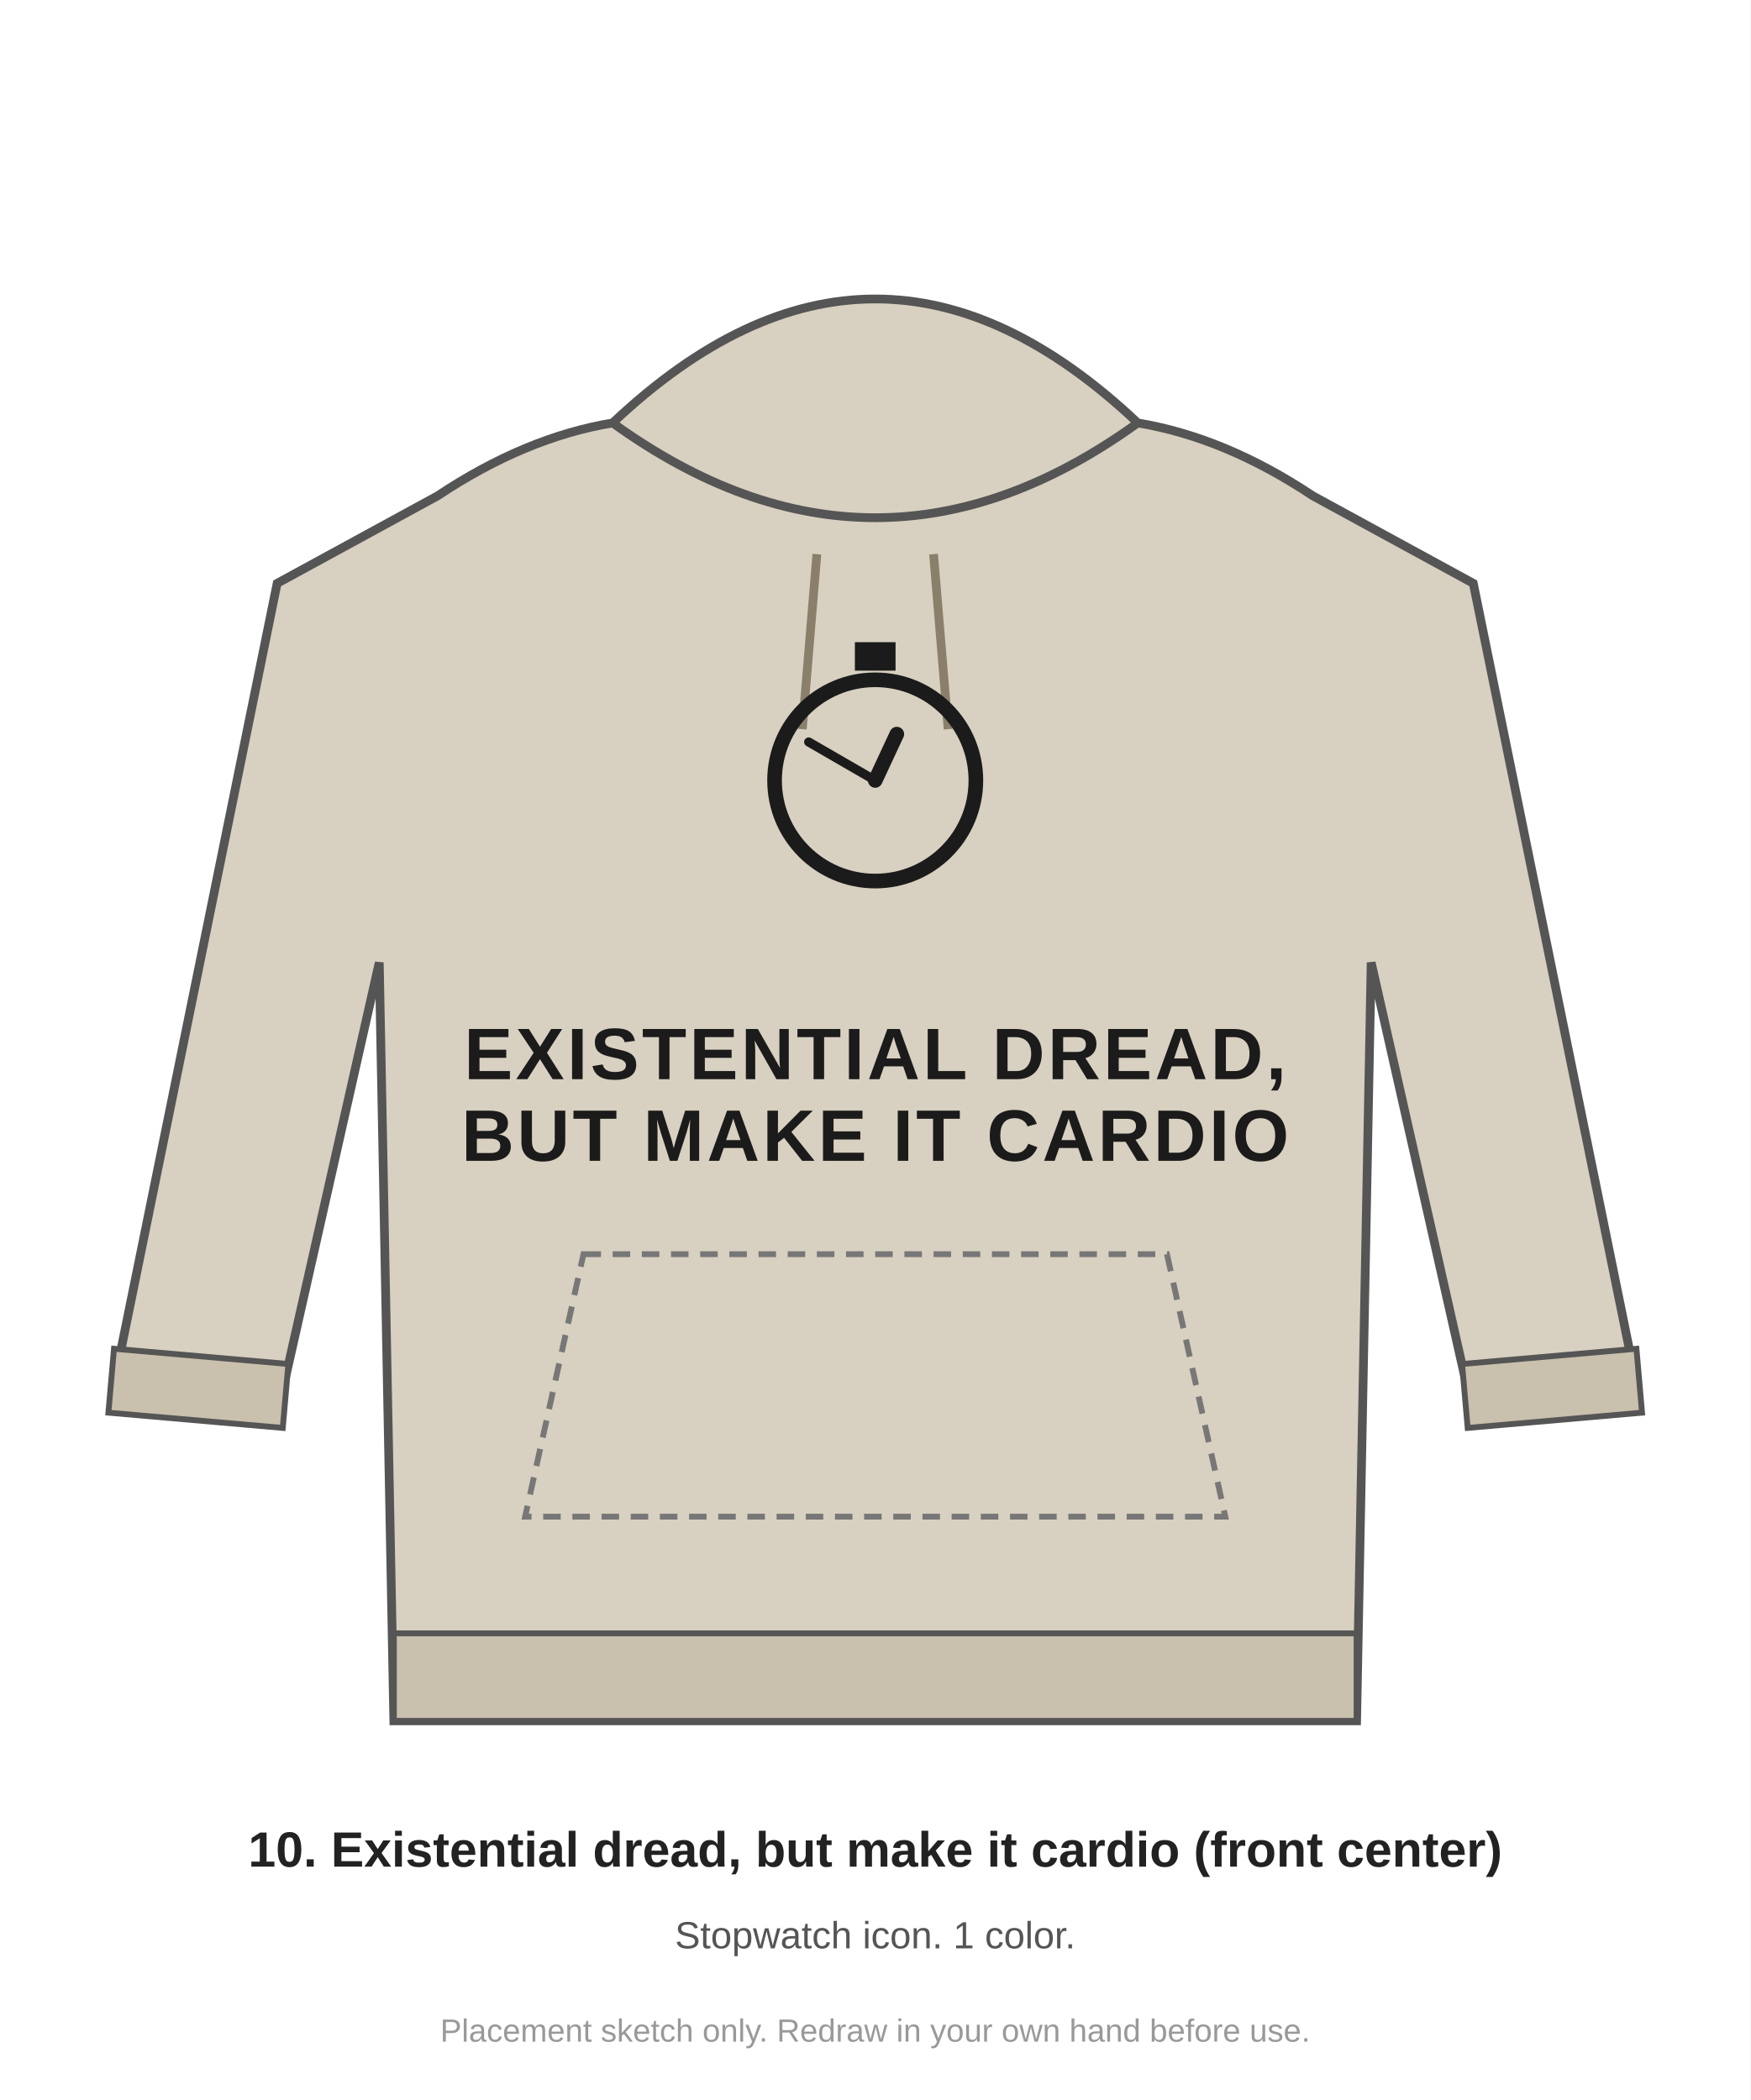
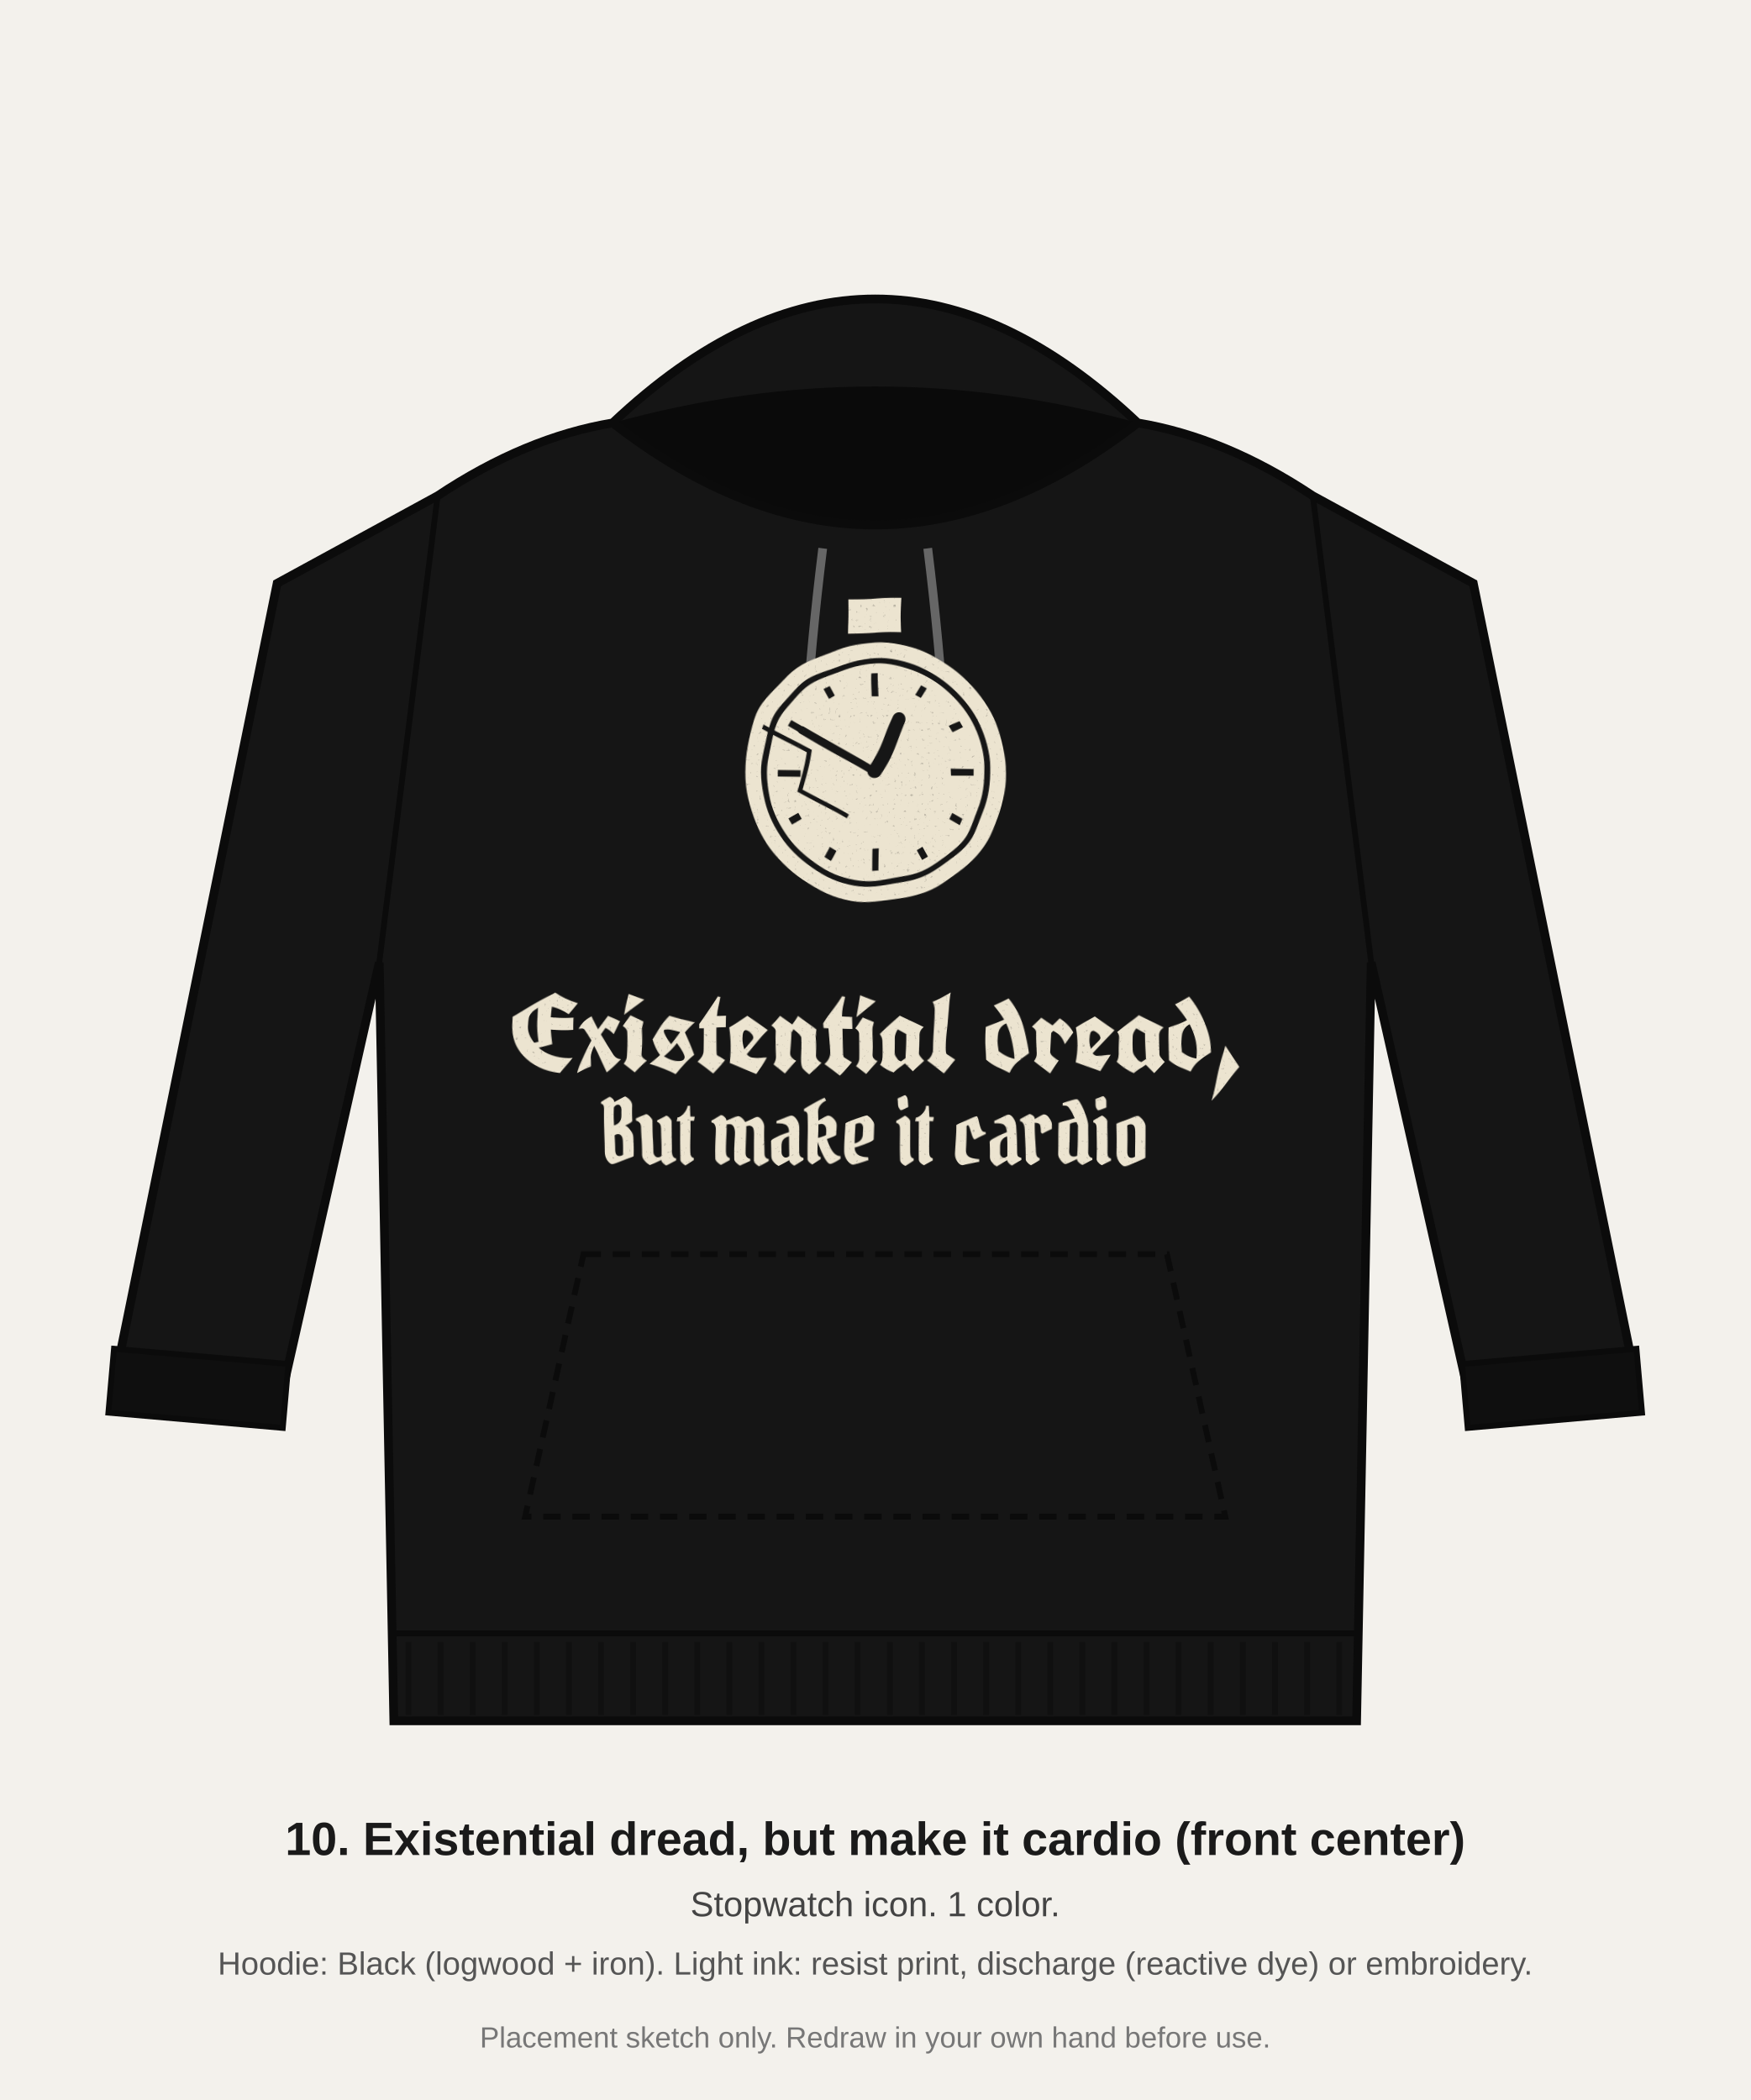
<svg xmlns="http://www.w3.org/2000/svg" viewBox="0 0 600 720" width="600" height="720" font-family="Arial, Helvetica, sans-serif">
-   <rect width="600" height="720" fill="#ffffff" />
-   <path d="M150 170 L95 200 L40 470 L95 485 L130 330 L135 590 L465 590 L470 330 L505 485 L560 470 L505 200 L450 170 Q420 150 390 145 Q300 60 210 145 Q180 150 150 170 Z" fill="#d8d0c0" stroke="#555" stroke-width="3" />
-   <path d="M210 145 Q300 210 390 145" fill="none" stroke="#555" stroke-width="3" />
-   <rect x="38" y="465" width="60" height="22" fill="#c9c0ad" stroke="#555" stroke-width="2" transform="rotate(5 68 476)" />
-   <rect x="502" y="465" width="60" height="22" fill="#c9c0ad" stroke="#555" stroke-width="2" transform="rotate(-5 532 476)" />
-   <rect x="135" y="560" width="330" height="30" fill="#c9c0ad" stroke="#555" stroke-width="2" />
-   <path d="M200 430 L400 430 L420 520 L180 520 Z" fill="none" stroke="#777" stroke-width="2" stroke-dasharray="6 4" />
-   <line x1="280" y1="190" x2="275" y2="250" stroke="#8a7f6a" stroke-width="3" />
-   <line x1="320" y1="190" x2="325" y2="250" stroke="#8a7f6a" stroke-width="3" />
-   <circle cx="300" cy="267.576" r="34.502" fill="none" stroke="#1b1b1b" stroke-width="5.018" stroke-linecap="round" stroke-linejoin="round" />
-   <line x1="300" y1="267.576" x2="307.4" y2="251.7" stroke="#1b1b1b" stroke-width="5.018" stroke-linecap="round" />
-   <line x1="300" y1="267.576" x2="277.2" y2="254.4" stroke="#1b1b1b" stroke-width="3.136" stroke-linecap="round" />
-   <rect x="293.03" y="220.18" width="13.94" height="9.758" fill="#1b1b1b" />
-   <text x="300" y="370" text-anchor="middle" font-size="25" font-weight="900" fill="#1b1b1b" letter-spacing="1">EXISTENTIAL DREAD,</text>
-   <text x="300" y="398.0" text-anchor="middle" font-size="25" font-weight="900" fill="#1b1b1b" letter-spacing="1">BUT MAKE IT CARDIO</text>
-   <text x="300" y="640" text-anchor="middle" font-size="17" font-weight="bold" fill="#222">10. Existential dread, but make it cardio (front center)</text>
-   <text x="300" y="668" text-anchor="middle" font-size="13" fill="#555">Stopwatch icon. 1 color.</text>
-   <text x="300" y="700" text-anchor="middle" font-size="11" fill="#999">Placement sketch only. Redraw in your own hand before use.</text>
+   <defs>
+     <filter id="grunge" x="-5%" y="-5%" width="110%" height="110%">
+       <feTurbulence type="fractalNoise" baseFrequency="0.85" numOctaves="2" seed="7" result="n" />
+       <feColorMatrix in="n" type="matrix" values="0 0 0 0 0  0 0 0 0 0  0 0 0 0 0  0 0 0 -1.1 1.75" result="m" />
+       <feTurbulence type="fractalNoise" baseFrequency="0.04" numOctaves="2" seed="3" result="w" />
+       <feDisplacementMap in="SourceGraphic" in2="w" scale="2.5" result="d" />
+       <feComposite in="d" in2="m" operator="in" />
+     </filter>
+   </defs>
+   <rect width="600" height="720" fill="#f3f1ec" />
+   <path d="M150 170 L95 200 L40 470 L95 485 L130 330 L135 590 L465 590 L470 330 L505 485 L560 470 L505 200 L450 170 Q420 150 390 145 Q300 60 210 145 Q180 150 150 170 Z" fill="#151515" stroke="#0b0b0b" stroke-width="3" />
+   <path d="M150 170 L130 330 M450 170 L470 330 M135 560 L465 560" stroke="#0b0b0b" stroke-width="2" fill="none" />
+   <g stroke="#101010" stroke-width="2">
+     <line x1="140" y1="563" x2="140" y2="588" />
+     <line x1="151" y1="563" x2="151" y2="588" />
+     <line x1="162" y1="563" x2="162" y2="588" />
+     <line x1="173" y1="563" x2="173" y2="588" />
+     <line x1="184" y1="563" x2="184" y2="588" />
+     <line x1="195" y1="563" x2="195" y2="588" />
+     <line x1="206" y1="563" x2="206" y2="588" />
+     <line x1="217" y1="563" x2="217" y2="588" />
+     <line x1="228" y1="563" x2="228" y2="588" />
+     <line x1="239" y1="563" x2="239" y2="588" />
+     <line x1="250" y1="563" x2="250" y2="588" />
+     <line x1="261" y1="563" x2="261" y2="588" />
+     <line x1="272" y1="563" x2="272" y2="588" />
+     <line x1="283" y1="563" x2="283" y2="588" />
+     <line x1="294" y1="563" x2="294" y2="588" />
+     <line x1="305" y1="563" x2="305" y2="588" />
+     <line x1="316" y1="563" x2="316" y2="588" />
+     <line x1="327" y1="563" x2="327" y2="588" />
+     <line x1="338" y1="563" x2="338" y2="588" />
+     <line x1="349" y1="563" x2="349" y2="588" />
+     <line x1="360" y1="563" x2="360" y2="588" />
+     <line x1="371" y1="563" x2="371" y2="588" />
+     <line x1="382" y1="563" x2="382" y2="588" />
+     <line x1="393" y1="563" x2="393" y2="588" />
+     <line x1="404" y1="563" x2="404" y2="588" />
+     <line x1="415" y1="563" x2="415" y2="588" />
+     <line x1="426" y1="563" x2="426" y2="588" />
+     <line x1="437" y1="563" x2="437" y2="588" />
+     <line x1="448" y1="563" x2="448" y2="588" />
+     <line x1="459" y1="563" x2="459" y2="588" />
+   </g>
+   <rect x="38" y="465" width="60" height="22" fill="#0f0f0f" stroke="#0b0b0b" stroke-width="2" transform="rotate(5 68 476)" />
+   <rect x="502" y="465" width="60" height="22" fill="#0f0f0f" stroke="#0b0b0b" stroke-width="2" transform="rotate(-5 532 476)" />
+   <path d="M210 145 Q300 215 390 145 Q300 120 210 145 Z" fill="#0a0a0a" />
+   <path d="M210 145 Q300 215 390 145" fill="none" stroke="#0b0b0b" stroke-width="3" />
+   <path d="M200 430 L400 430 L420 520 L180 520 Z" fill="none" stroke="#0b0b0b" stroke-width="2" stroke-dasharray="6 4" />
+   <path d="M282 188 Q278 220 276 252 M318 188 Q322 220 324 252" stroke="#666666" stroke-width="3" fill="none" />
+   <rect x="272" y="250" width="7" height="13" fill="#666666" />
+   <rect x="321" y="250" width="7" height="13" fill="#666666" />
+   <g filter="url(#grunge)">
+     <circle cx="300.0" cy="264.8" r="44.4" fill="#ece4d0" />
+     <circle cx="300.0" cy="264.8" r="38.2" fill="none" stroke="#151515" stroke-width="1.9" />
+     <line x1="333.7" y1="264.8" x2="326.0" y2="264.8" stroke="#151515" stroke-width="2.3" />
+     <line x1="329.2" y1="281.6" x2="325.8" y2="279.7" stroke="#151515" stroke-width="2.3" />
+     <line x1="316.8" y1="294.0" x2="314.9" y2="290.6" stroke="#151515" stroke-width="2.3" />
+     <line x1="300.0" y1="298.5" x2="300.0" y2="290.8" stroke="#151515" stroke-width="2.3" />
+     <line x1="283.2" y1="294.0" x2="285.1" y2="290.6" stroke="#151515" stroke-width="2.3" />
+     <line x1="270.8" y1="281.6" x2="274.2" y2="279.7" stroke="#151515" stroke-width="2.3" />
+     <line x1="266.3" y1="264.8" x2="274.0" y2="264.8" stroke="#151515" stroke-width="2.3" />
+     <line x1="270.8" y1="248.0" x2="274.2" y2="249.9" stroke="#151515" stroke-width="2.3" />
+     <line x1="283.2" y1="235.6" x2="285.1" y2="239.0" stroke="#151515" stroke-width="2.3" />
+     <line x1="300.0" y1="231.1" x2="300.0" y2="238.8" stroke="#151515" stroke-width="2.3" />
+     <line x1="316.8" y1="235.6" x2="314.9" y2="239.0" stroke="#151515" stroke-width="2.3" />
+     <line x1="329.2" y1="248.0" x2="325.8" y2="249.9" stroke="#151515" stroke-width="2.3" />
+     <line x1="300.0" y1="264.8" x2="308.4" y2="246.8" stroke="#151515" stroke-width="4.6" stroke-linecap="round" />
+     <line x1="300.0" y1="264.8" x2="274.8" y2="250.3" stroke="#151515" stroke-width="2.7" stroke-linecap="round" />
+     <polyline points="261.8,249.5 277.1,257.2 274.0,270.9 290.8,280.1" fill="none" stroke="#151515" stroke-width="1.5" />
+     <rect x="290.6" y="205.3" width="18.7" height="11.9" fill="#ece4d0" />
+     <path d="M197.6 343.5 194.4 347.2Q191.5 345.2 188.8 344.8Q188.6 346.4 188.5 348.5H196.2V352.8H188.6Q188.7 355 189.1 357.8L184.8 359.3Q188.3 362.5 194.6 362.5Q195.3 362.5 196 362.4L191.9 367.9Q184.1 367.1 179.8 362.4Q175.6 357.6 175.6 348.5L190 340Q192.6 341.8 197.6 343.5ZM183.4 357.8 184.7 357.3Q184.2 353.3 184.2 350.3Q184.2 347.3 184.3 345.5Q183.2 346.1 182.5 346.8Q181.8 347.6 181.5 348.3Q181.2 349 181.2 350.3Q181.2 351.5 181.2 352.2Q181.3 355.1 183.4 357.8ZM202.5 362.5 202.7 365.8Q200.6 366.4 197.8 367.9Q198.7 363.4 202.8 356.8Q201.5 354.6 200.5 353.2Q200.2 352.7 199.5 352.6Q198.8 352.6 198.2 352.6Q198.9 351.5 199.9 350.5Q200.9 349.5 202.8 348.5Q203.8 350.5 205.2 353.1Q206.8 350.9 208.6 348.5Q211 349.5 212.8 350.4L210.4 354.6Q209.1 353.2 207.7 352.6Q206.8 353.9 206.1 354.8Q208.2 358.5 210.3 361.7Q211.3 363.1 212.9 363.2Q210.4 366 208.2 367.9Q207.1 365.6 206 363.3Q204.9 360.9 203.7 358.6Q202.5 361 202.5 362.5ZM213.7 352 216.5 348.5 220.7 350.4Q220.4 351.2 220.2 351.9Q219.9 352.6 219.9 353.4L219.7 360.9Q219.7 361 219.7 361.1Q219.7 362 220.2 362.5Q220.8 363.1 221.5 363.4L217.8 367.9L213.9 364.8Q214.9 363.5 214.9 362.2L215.1 353.8Q215.1 352.9 213.7 352ZM214.3 348.3 215.7 341 221.3 343.2ZM222.4 364.5 225.6 361.1Q223.9 358.8 223.1 355.8Q225.4 352.1 229.7 348.5Q233.1 349.4 237.6 350.2L238 350.1L234.5 353.7L237.6 361.3Q234.1 363.9 231.2 367.9Q227.6 365.8 222.4 364.5ZM232.2 363.2Q234.1 363.2 234.1 361.9Q234.1 360.7 231.4 357L226.9 361.5Q229.8 363.2 232.2 363.2ZM229.3 357.3 232.9 353.6Q229.6 352.7 228.5 352.7Q227.4 352.7 227.3 352.9Q227.2 353.1 227.2 353.3Q227.2 354.4 229.3 357.3ZM248.5 363.4 244.3 367.9Q243 366.9 241.6 365.8Q240.2 364.8 238.9 363.8Q240.9 362 240.9 360L241 352.3H239.4V350.8Q241.9 347.2 245.8 341.4L246.7 341.6Q246.3 343.6 246 344.9Q245.7 346.2 245.6 348.2H248.8V352.2H245.5L245.5 360.1Q245.5 361.5 245.7 361.7Q246 361.8 248.5 363.4ZM258.9 367.9 250.1 364.4Q250.6 361.6 250.6 358.6Q250.6 355.6 250 352.3L256.4 348.5V348.5L256.4 348.5H256.4L263.7 353.7L256.1 361.6Q256.9 362.5 257.8 362.6Q258.8 362.7 259.4 362.7Q260 362.7 260.8 362.6Q261.6 362.5 262.8 362.5Q261.8 363.9 260.9 365.2Q259.9 366.6 258.9 367.9ZM255.9 353.5Q254.8 353.5 254.8 356.4Q254.8 358.1 255.3 359.7Q255.3 359.9 255.4 360L258.4 356.9Q258.7 356.5 258.7 356.2Q258.7 355.9 258.4 355.3Q258 354.8 257.7 354.5Q256.5 353.5 255.9 353.5ZM271.5 351.2 273.7 348.5 279.6 352.7 279.1 354.9 278.8 360.9Q278.8 361 278.8 361Q278.8 361.9 279.4 362.5Q279.9 363.1 280.6 363.4L276.9 367.9Q275.5 366.8 274.8 366Q274.1 365.2 274.1 362.6Q274.1 362.4 274.1 362.2L274.2 355.3Q274.2 354.5 271.8 352.7L271.1 353.9L270.7 360.9Q270.7 361 270.7 361Q270.7 361.9 271.3 362.5Q271.9 363.1 272.6 363.4L268.9 367.9L265 364.8Q266 363.5 266 362.2L266.2 353.8Q266.2 352.9 264.8 352L267.6 348.5ZM291.2 363.4 287 367.9Q285.7 366.9 284.3 365.8Q282.9 364.8 281.6 363.8Q283.6 362 283.7 360L283.7 352.3H282.1V350.8Q284.7 347.2 288.5 341.4L289.5 341.6Q289 343.6 288.7 344.9Q288.4 346.2 288.3 348.2H291.6V352.2H288.3L288.2 360.1Q288.2 361.5 288.5 361.7Q288.7 361.8 291.2 363.4ZM292.6 352 295.4 348.5 299.5 350.4Q299.3 351.2 299 351.9Q298.8 352.6 298.8 353.4L298.5 360.9Q298.5 361 298.5 361.1Q298.5 362 299.1 362.5Q299.6 363.1 300.4 363.4L296.6 367.9L292.7 364.8Q293.8 363.5 293.8 362.2L293.9 353.8Q293.9 352.9 292.6 352ZM293.1 348.3 294.6 341 300.1 343.2ZM301.4 354.4 308.7 348.5 316.9 352.4Q315.4 353.6 315.4 355.2L315.3 361.4Q315.3 362 316 362.8Q316.6 363.6 317.2 364.1L313.5 367.9L310.6 365Q309.6 365.8 308.5 366.5Q307.5 367.2 306.6 368Q303.8 366.9 301.4 364.8Q302.1 363.9 302.2 362.2L302.2 356.6Q302.2 356.5 302.2 356.5Q302.2 355.4 301.4 354.4ZM307.8 353Q306.7 354.6 306.7 355.9V360.4Q306.7 361.8 307.2 362.4Q307.6 363 308 363.5Q308.4 364 309.2 364.2L310.7 363.1V354.6ZM327.8 363.7Q324.6 367.2 323.7 368.2Q322.3 367.2 321 366.1Q319.6 365.1 318.2 364Q319.5 363 319.9 362Q320.3 361.1 320.3 360.3L320.4 349Q320.4 347.8 320.3 346.2Q320.2 344.5 319.5 343.3L325.6 340Q325.1 342.2 325 344.6Q324.9 347 324.9 349.5L324.8 360.4Q324.8 361.8 325.1 362Q325.4 362.2 327.8 363.7ZM344.1 349.5Q342.6 347.1 340.3 344.4L345.2 341.8Q351.9 349.9 352.6 361Q350.3 362.7 348.7 364.2Q347.1 365.7 346.1 367.9Q344 367 342 366.1Q340 365.1 338.3 363.6Q338.2 360.8 338.1 358Q338.1 355.1 338.1 352.3Q342.5 350.3 344.1 349.5ZM347.9 363.2Q347.9 363 347.9 362.8Q347.9 356.6 344.9 350.9Q342.9 351.9 342.5 354.4Q342.4 355.4 342.4 356.9Q342.4 358.5 342.8 360.9Q345.4 362.9 347.9 363.2ZM360.4 351.2 362.8 348.7Q366.5 351.3 367.9 354L364.9 357.9Q364.4 356.5 363.5 355.3Q362.7 354.2 360.7 353.1L360 353.9L359.7 360.2Q359.6 361.2 360.9 362.2Q362.2 363.3 362.9 363.6L359.8 367.9L354.1 363.5Q355.1 362.2 355.1 360.9L355.1 353.8Q355.1 352.9 353.7 352L356.5 348.5ZM377.8 367.9 368.9 364.4Q369.4 361.6 369.4 358.6Q369.4 355.6 368.8 352.3L375.2 348.5V348.5L375.2 348.5H375.3L382.5 353.7L375 361.6Q375.7 362.5 376.6 362.6Q377.6 362.7 378.2 362.7Q378.8 362.7 379.6 362.6Q380.4 362.5 381.6 362.5Q380.7 363.9 379.7 365.2Q378.7 366.6 377.8 367.9ZM374.7 353.5Q373.6 353.5 373.6 356.4Q373.6 358.1 374.2 359.7Q374.2 359.9 374.2 360L377.2 356.9Q377.5 356.5 377.5 356.2Q377.5 355.9 377.2 355.3Q376.9 354.8 376.5 354.5Q375.4 353.5 374.7 353.5ZM383.5 354.4 390.8 348.5 399 352.4Q397.5 353.6 397.5 355.2L397.4 361.4Q397.4 362 398.1 362.8Q398.7 363.6 399.3 364.1L395.6 367.9L392.7 365Q391.7 365.8 390.6 366.5Q389.6 367.2 388.7 368Q385.9 366.9 383.5 364.8Q384.2 363.9 384.3 362.2L384.3 356.6Q384.3 356.5 384.3 356.5Q384.3 355.4 383.5 354.4ZM389.9 353Q388.8 354.6 388.8 355.9V360.4Q388.8 361.8 389.3 362.4Q389.7 363 390.1 363.5Q390.5 364 391.3 364.2L392.8 363.1V354.6ZM406.6 349.5Q405.1 347.1 402.8 344.4L407.7 341.8Q414.4 349.9 415.2 361Q412.8 362.7 411.2 364.2Q409.6 365.7 408.6 367.9Q406.5 367 404.5 366.1Q402.5 365.1 400.8 363.6Q400.7 360.8 400.7 358Q400.6 355.1 400.6 352.3Q405 350.3 406.6 349.5ZM410.4 363.2Q410.4 363 410.4 362.8Q410.4 356.6 407.5 350.9Q405.4 351.9 405 354.4Q404.9 355.4 404.9 356.9Q404.9 358.5 405.3 360.9Q407.9 362.9 410.4 363.2ZM419.9 358.4 424.9 365.9 415.9 378Z" fill="#ece4d0" />
+     <path d="M211.2 378.5Q214.6 376.5 214.8 376.5Q215.1 376.5 215.7 377Q216.3 377.4 216.9 378.2Q217.5 379.1 217.5 379.9V384.9Q217.5 385.6 215 386.6Q215.7 386.8 216.6 388Q217.5 389.1 217.5 390.1V396.7Q217.5 396.9 214.2 398.2Q210.9 399.5 210.2 399.5Q209.5 399.5 208.5 398.2Q207.6 396.9 207.6 395.1V380.7Q207.6 379.1 206.4 378.8V378.2L209.4 376.5Q210 376.7 210.6 377.3Q211.2 378 211.2 378.5ZM212.7 396.7Q213.3 396.7 213.9 396.3V391.6Q213.9 389.4 212.4 389.4Q211.8 389.4 211.2 389.8V394.5Q211.2 396.7 212.7 396.7ZM211.2 380.4V386.6Q213.9 385.9 213.9 383.4V381.5Q213.9 380.7 213.5 380.1Q213.2 379.5 212.5 379.5Q211.9 379.5 211.2 380.4ZM226.5 396.1V386.8Q226.5 385 225.3 384.7V384.1L228.3 382.4Q229 382.6 229.5 383.3Q230.1 383.9 230.1 384.4V394.6Q230.1 395.6 230.5 396.3Q231 397 231.6 397V397.7Q231.4 397.7 228.3 399.5Q227.6 399.2 227.1 398.6Q226.5 398 226.5 397.5L222.8 399.5Q222.7 399.4 222.5 399.3Q222.3 399.2 221.9 398.9Q221.4 398.5 221.1 398.1Q220.2 397.2 220.2 395.9V386.8Q220.2 385.2 218.7 384.9V384.2L222 382.4Q222.7 382.6 223.2 383.3Q223.8 383.9 223.8 384.4V394.8Q223.8 395.6 224.3 396.1Q224.7 396.6 225.3 396.6Q225.9 396.6 226.5 396.1ZM236.7 379.3V382.9H238.2L237.9 384.3H236.7V395.1Q236.7 396.9 237.9 397.1V397.8L234.9 399.5Q234.3 399.2 233.7 398.6Q233.1 398 233.1 397.5V384.4H231.9L232.2 383.1Q233.1 383.1 234.4 381.9Q235.6 380.7 235.9 379.3ZM245.4 397.5V387.3Q245.4 386.3 245 385.6Q244.6 384.9 243.9 384.9V384.2Q244.2 384.2 247.2 382.4Q247.4 382.4 247.7 382.5Q248 382.6 248.5 383.1Q249 383.6 249 384.2Q249.2 384.1 250 383.7Q252.3 382.4 252.8 382.4Q253.3 382.4 253.9 382.9Q254.6 383.5 254.9 384.2Q255 384.2 256.2 383.6Q258.5 382.4 259 382.4Q259.9 382.4 260.8 383.7Q261.6 384.9 261.6 386V395.1Q261.6 396.7 263.1 397V397.7L259.8 399.5Q259.2 399.2 258.6 398.6Q258 398 258 397.5V388.6Q258 386.7 257.5 386Q257 385.4 256.2 385.4L255.3 385.6V395.1Q255.3 396.7 256.8 397V397.7L253.5 399.5Q252.9 399.2 252.3 398.6Q251.7 398 251.7 397.5V388.8Q251.7 385.3 250.1 385.3L249 385.5V395.1Q249 396.9 250.2 397.1V397.8L247.2 399.5Q246.6 399.2 246 398.6Q245.4 398 245.4 397.5ZM273.9 386.4V394.9Q273.9 396 274.3 396.4Q274.6 396.8 275.4 397V397.7L272.1 399.5Q271.5 399.2 270.9 398.6Q270.3 398 270.3 397.5L266.6 399.5Q266.5 399.4 266.3 399.3Q266.1 399.2 265.7 398.9Q265.2 398.5 264.9 398.1Q264 397.2 264 395.9V391Q264 390.5 265.6 389.8Q267.1 389 268.7 388.5L270.3 388Q270.3 386.3 269.4 385.6Q268.5 384.9 265.9 384.9V384.1Q270.6 382.4 271.1 382.4Q272.1 382.4 273 383.7Q273.9 385 273.9 386.4ZM270.3 396.1V389.4Q269.6 389.6 269.2 389.8Q268.8 390 268.4 390.4Q267.6 391.1 267.6 392.9V394.8Q267.6 395.6 268.1 396.1Q268.5 396.6 269.1 396.6Q269.7 396.6 270.3 396.1ZM280.5 395.1Q280.5 396.9 281.7 397.1V397.8L278.7 399.5Q278.1 399.2 277.5 398.6Q276.9 398 276.9 397.5V382.6Q276.9 381.8 276.6 381.5Q276.4 381.1 275.7 381.1V380.3Q279.6 378.2 282.7 376.4L283.2 377.4Q282.9 377.5 282.3 378Q281.8 378.4 281.4 378.9Q280.5 380 280.5 381.4V384.2Q283.3 382.4 283.8 382.4Q284.7 382.4 285.7 383.5Q286.7 384.6 286.7 385.9V389.2Q286.7 389.5 283.6 390.7Q285.5 395.8 287.3 396.5Q287.8 396.8 288.5 396.8V397.7Q285.7 399.5 285 399.5Q284.1 399.5 282.6 396.6Q281.1 393.6 280.5 391.7ZM280.5 390.2Q281.1 390.2 282.7 389.5L283.2 389.2V387.9Q283.2 385.3 281.5 385.3L280.5 385.5ZM297.2 382.4Q297.3 382.4 297.9 382.9Q298.5 383.3 299.1 384.2Q299.7 385 299.7 385.8V390.8Q299.7 391.3 298.1 392.1Q296.5 392.9 295 393.4Q293.6 393.9 293.4 393.9Q293.4 396.2 295.5 396.7Q296.4 397 297.8 397V397.9Q292.9 399.5 292.6 399.5Q291.7 399.5 290.7 398.2Q289.8 396.9 289.8 395.2V385.2Q289.8 384.9 293.2 383.7Q296.7 382.4 297.2 382.4ZM293.4 385.6V392.5Q296.1 391.8 296.1 389.3V387.2Q296.1 386.3 295.7 385.7Q295.3 385.2 294.7 385.2Q294.1 385.2 293.4 385.6ZM311.9 384.4V395.1Q311.9 396.9 313.1 397.1V397.8L310.1 399.5Q309.4 399.2 308.8 398.6Q308.3 398 308.3 397.5V386.8Q308.3 385 307 384.8V384.1L310.1 382.4Q310.7 382.7 311.3 383.3Q311.9 383.9 311.9 384.4ZM307.8 378.6V376.8Q307.8 376.7 309.1 376.3Q310.3 375.8 310.5 375.8Q310.7 375.8 311.1 376.3Q311.4 376.8 311.4 377.4V379.6Q311.4 379.6 310.2 380.1Q309 380.6 308.8 380.6Q308.5 380.6 308.2 380Q307.8 379.5 307.8 378.6ZM318.5 379.3V382.9H320L319.7 384.3H318.5V395.1Q318.5 396.9 319.7 397.1V397.8L316.7 399.5Q316 399.2 315.4 398.6Q314.9 398 314.9 397.5V384.4H313.6L313.9 383.1Q314.8 383.1 316.1 381.9Q317.4 380.7 317.6 379.3ZM331.3 385.3Q331 385.3 330.8 385.6V393.9Q330.8 396.2 332.7 396.7Q333.8 397 335.2 397V397.9Q330.3 399.5 329.9 399.5Q329 399.5 328.1 398.2Q327.2 396.9 327.2 395.2V385.2Q327.2 384.9 330.6 383.7Q334 382.4 334.5 382.4Q334.7 382.4 335 383.3Q335.2 384.1 335.5 385.4Q335.8 386.6 336.2 387.2Q336.5 387.8 337.5 387.8V388.4Q336.8 388.7 335.2 389.4Q333.7 390.2 333.6 390.2Q333.1 390.2 332.4 387.8Q331.7 385.3 331.3 385.3ZM348.6 386.4V394.9Q348.6 396 348.9 396.4Q349.3 396.8 350.1 397V397.7L346.8 399.5Q346.1 399.2 345.6 398.6Q345 398 345 397.5L341.2 399.5Q341.1 399.4 341 399.3Q340.8 399.2 340.3 398.9Q339.9 398.5 339.6 398.1Q338.7 397.2 338.7 395.9V391Q338.7 390.5 340.2 389.8Q341.8 389 343.4 388.5L345 388Q345 386.3 344.1 385.6Q343.2 384.9 340.6 384.9V384.1Q345.2 382.4 345.8 382.4Q346.8 382.4 347.7 383.7Q348.6 385 348.6 386.4ZM345 396.1V389.4Q344.2 389.6 343.9 389.8Q343.5 390 343.1 390.4Q342.3 391.1 342.3 392.9V394.8Q342.3 395.6 342.8 396.1Q343.2 396.6 343.8 396.6Q344.4 396.6 345 396.1ZM350.1 384.2 353.4 382.4Q353.6 382.5 353.9 382.6Q354.2 382.7 354.7 383.1Q355.2 383.6 355.2 384.2Q355.3 384.2 356.6 383.3Q357.9 382.4 358.2 382.4Q359.2 382.4 360 383.7Q360.9 384.9 360.9 386V387.4L357.8 389.2L357.3 388.8Q357.3 386.2 356.8 385.9Q356.3 385.5 355.2 385.5V395.1Q355.2 396.9 356.4 397.1V397.8L353.4 399.5Q352.7 399.2 352.2 398.6Q351.6 398 351.6 397.5V387.5Q351.6 386.2 351.1 385.5Q350.7 384.9 350.1 384.9ZM368.6 376.4Q369.4 376.4 371.2 380.3Q372.9 384.3 372.9 385.8V394.9Q372.9 395.6 373.3 396.3Q373.7 396.9 374.4 397V397.7Q374.1 397.7 371.1 399.5Q370.4 399.2 369.8 398.6Q369.3 398 369.3 397.5Q366.1 399.5 365.5 399.5Q365.3 399.5 364.7 399Q364.2 398.6 363.6 397.7Q363 396.8 363 395.9V385.2Q363 384.9 368.1 383.1Q367 380.7 366.3 379.8Q365.7 378.8 365 378.8H364V377.9Q367.4 376.4 368.6 376.4ZM368.1 396.7Q368.7 396.7 369.3 396.3V385.8Q369.3 385.6 369 385.1Q368.8 384.5 368.7 384.5Q367.8 384.5 366.9 385L366.6 385.2V394.5Q366.6 396.7 368.1 396.7ZM379.5 384.4V395.1Q379.5 396.9 380.7 397.1V397.8L377.7 399.5Q377 399.2 376.5 398.6Q375.9 398 375.9 397.5V386.8Q375.9 385 374.7 384.8V384.1L377.7 382.4Q378.3 382.7 378.9 383.3Q379.5 383.9 379.5 384.4ZM375.4 378.6V376.8Q375.4 376.7 376.7 376.3Q377.9 375.8 378.1 375.8Q378.3 375.8 378.7 376.3Q379.1 376.8 379.1 377.4V379.6Q379.1 379.6 377.9 380.1Q376.7 380.6 376.4 380.6Q376.1 380.6 375.8 380Q375.4 379.5 375.4 378.6ZM382.5 395.1V385.2Q382.5 384.9 385.9 383.7Q389.3 382.4 389.8 382.4Q390.3 382.4 391.4 383.6Q392.4 384.9 392.4 385.9V396.7Q392.4 396.9 389.1 398.2Q385.8 399.5 385.1 399.5Q384.4 399.5 383.4 398.2Q382.5 396.9 382.5 395.1ZM387.6 396.7Q388.2 396.7 388.8 396.3V387.4Q388.8 385.2 387.3 385.2Q386.7 385.2 386.1 385.6V394.5Q386.1 396.7 387.6 396.7Z" fill="#ece4d0" />
+   </g>
+   <text x="300" y="636" text-anchor="middle" font-size="16" font-weight="bold" fill="#1a1a1a">10. Existential dread, but make it cardio (front center)</text>
+   <text x="300" y="657" text-anchor="middle" font-size="12" fill="#444">Stopwatch icon. 1 color.</text>
+   <text x="300" y="677" text-anchor="middle" font-size="11" fill="#555">Hoodie: Black (logwood + iron). Light ink: resist print, discharge (reactive dye) or embroidery.</text>
+   <text x="300" y="702" text-anchor="middle" font-size="10" fill="#777">Placement sketch only. Redraw in your own hand before use.</text>
</svg>
